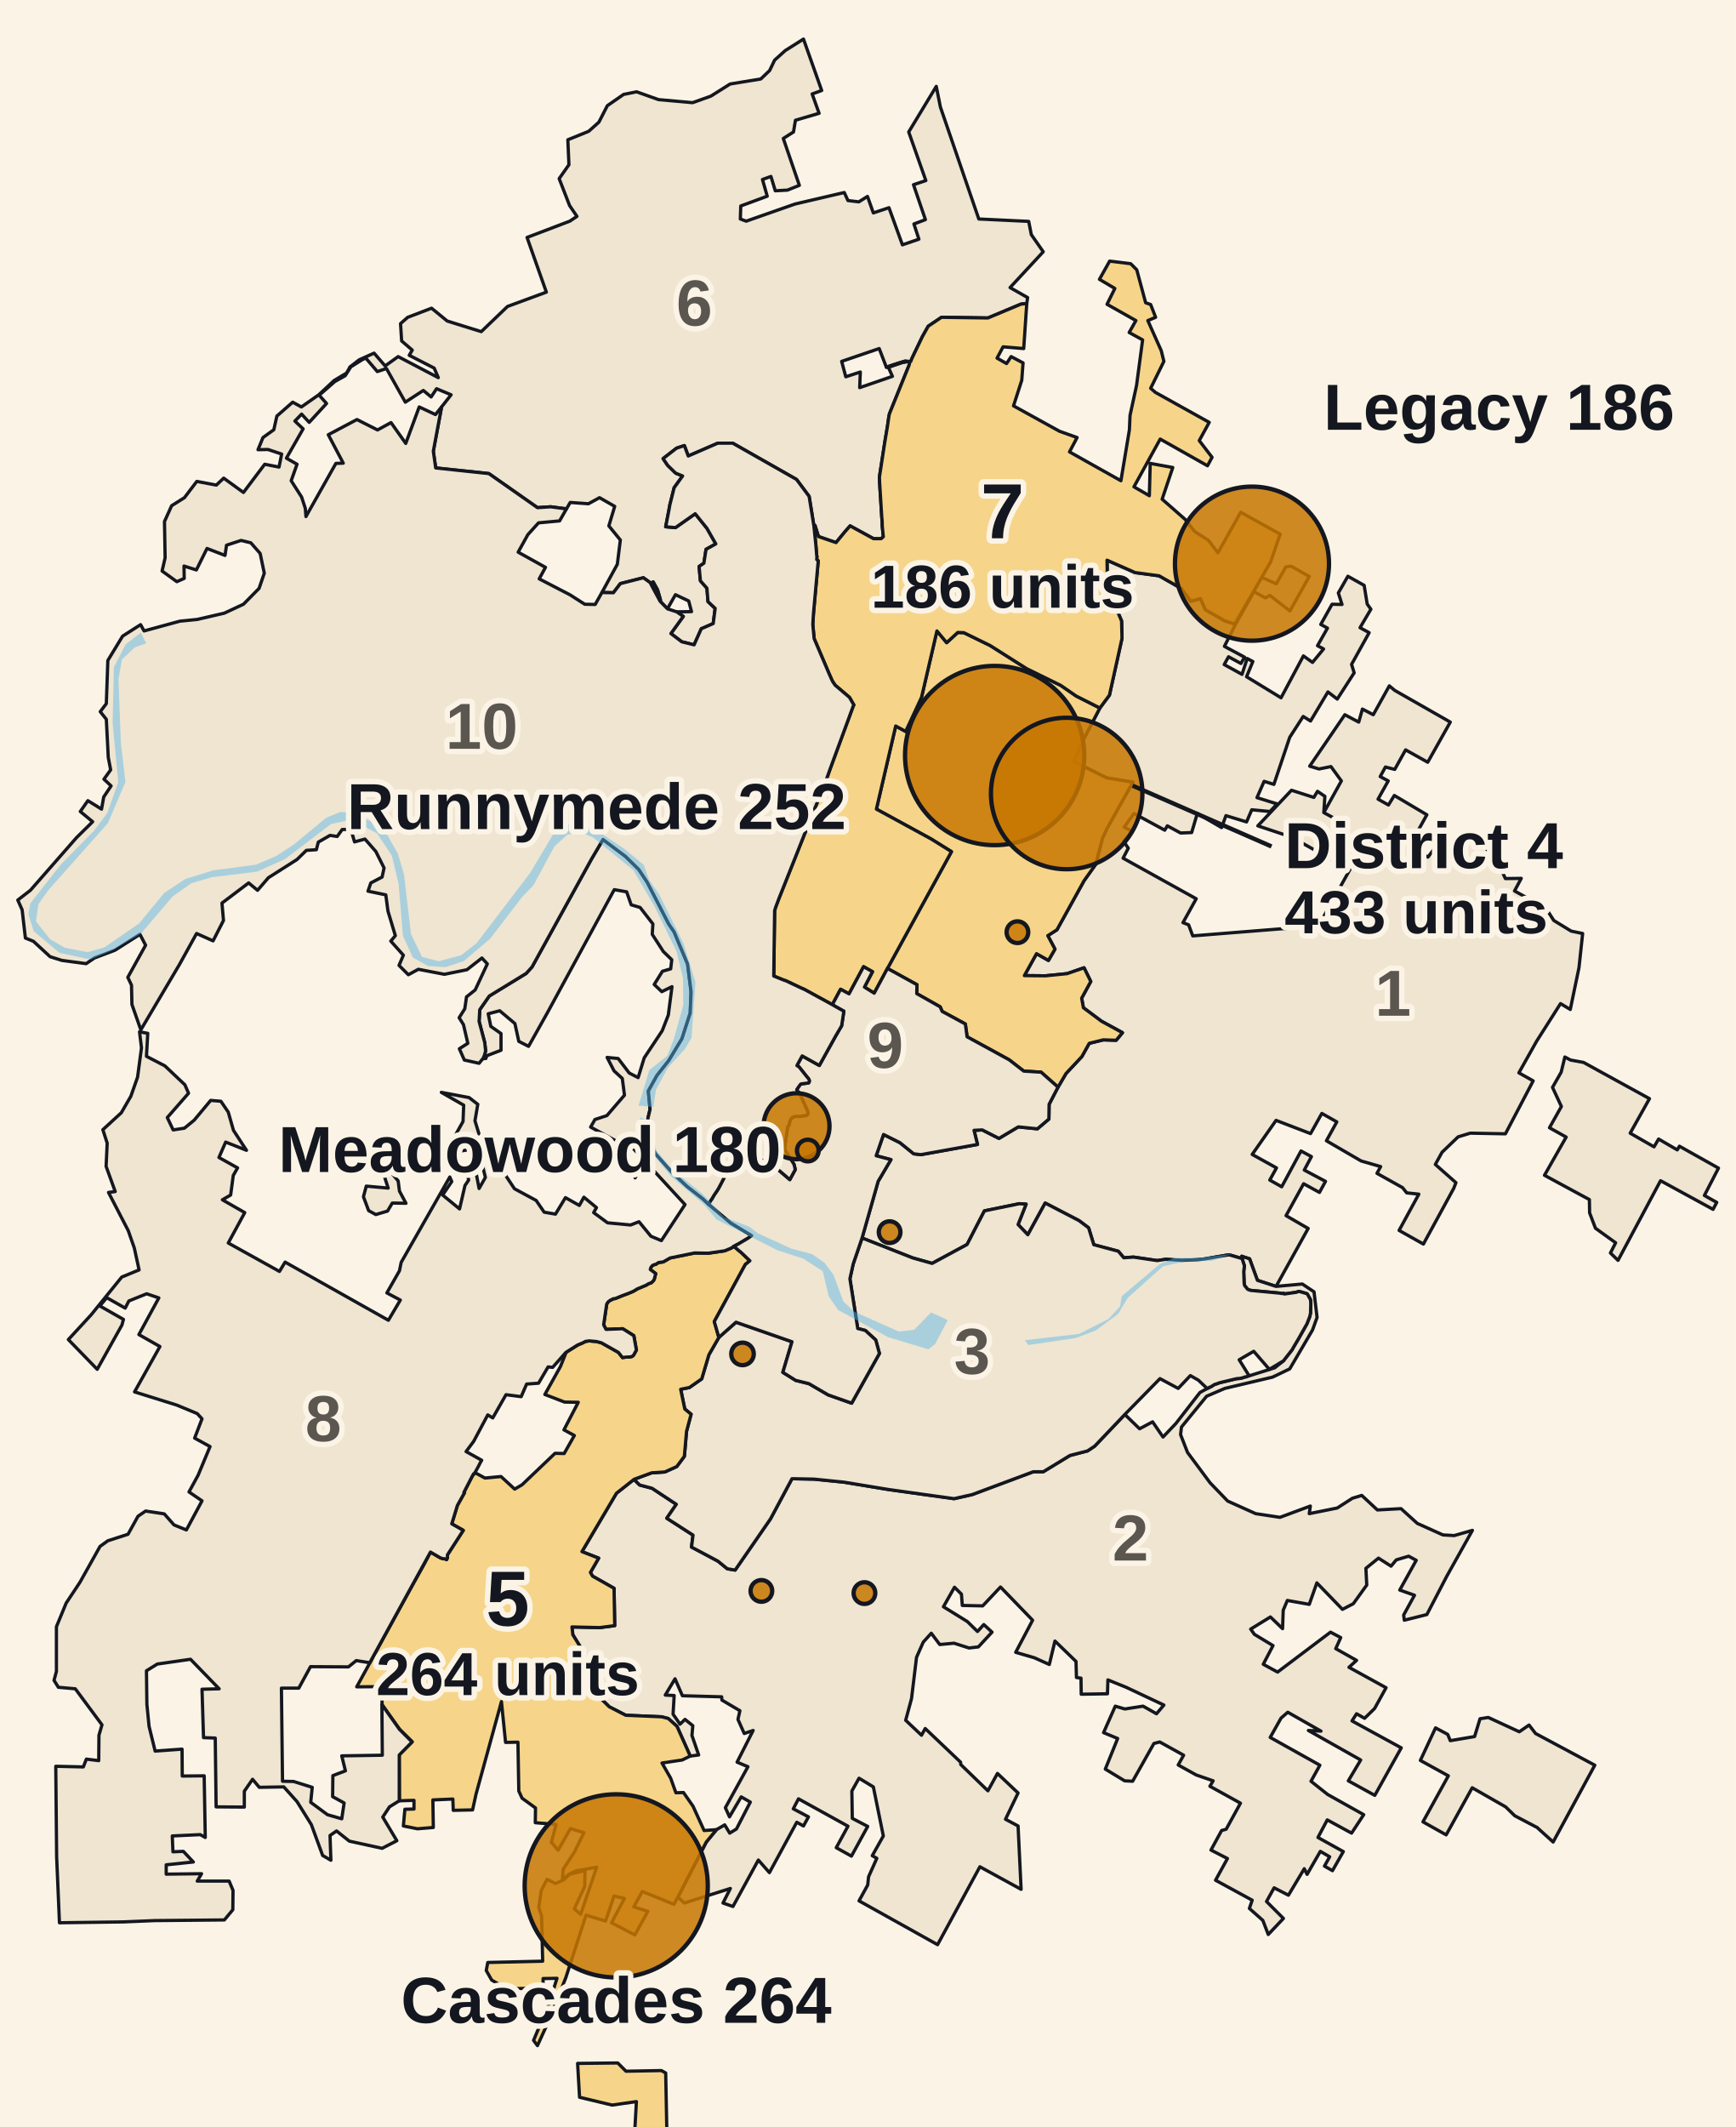
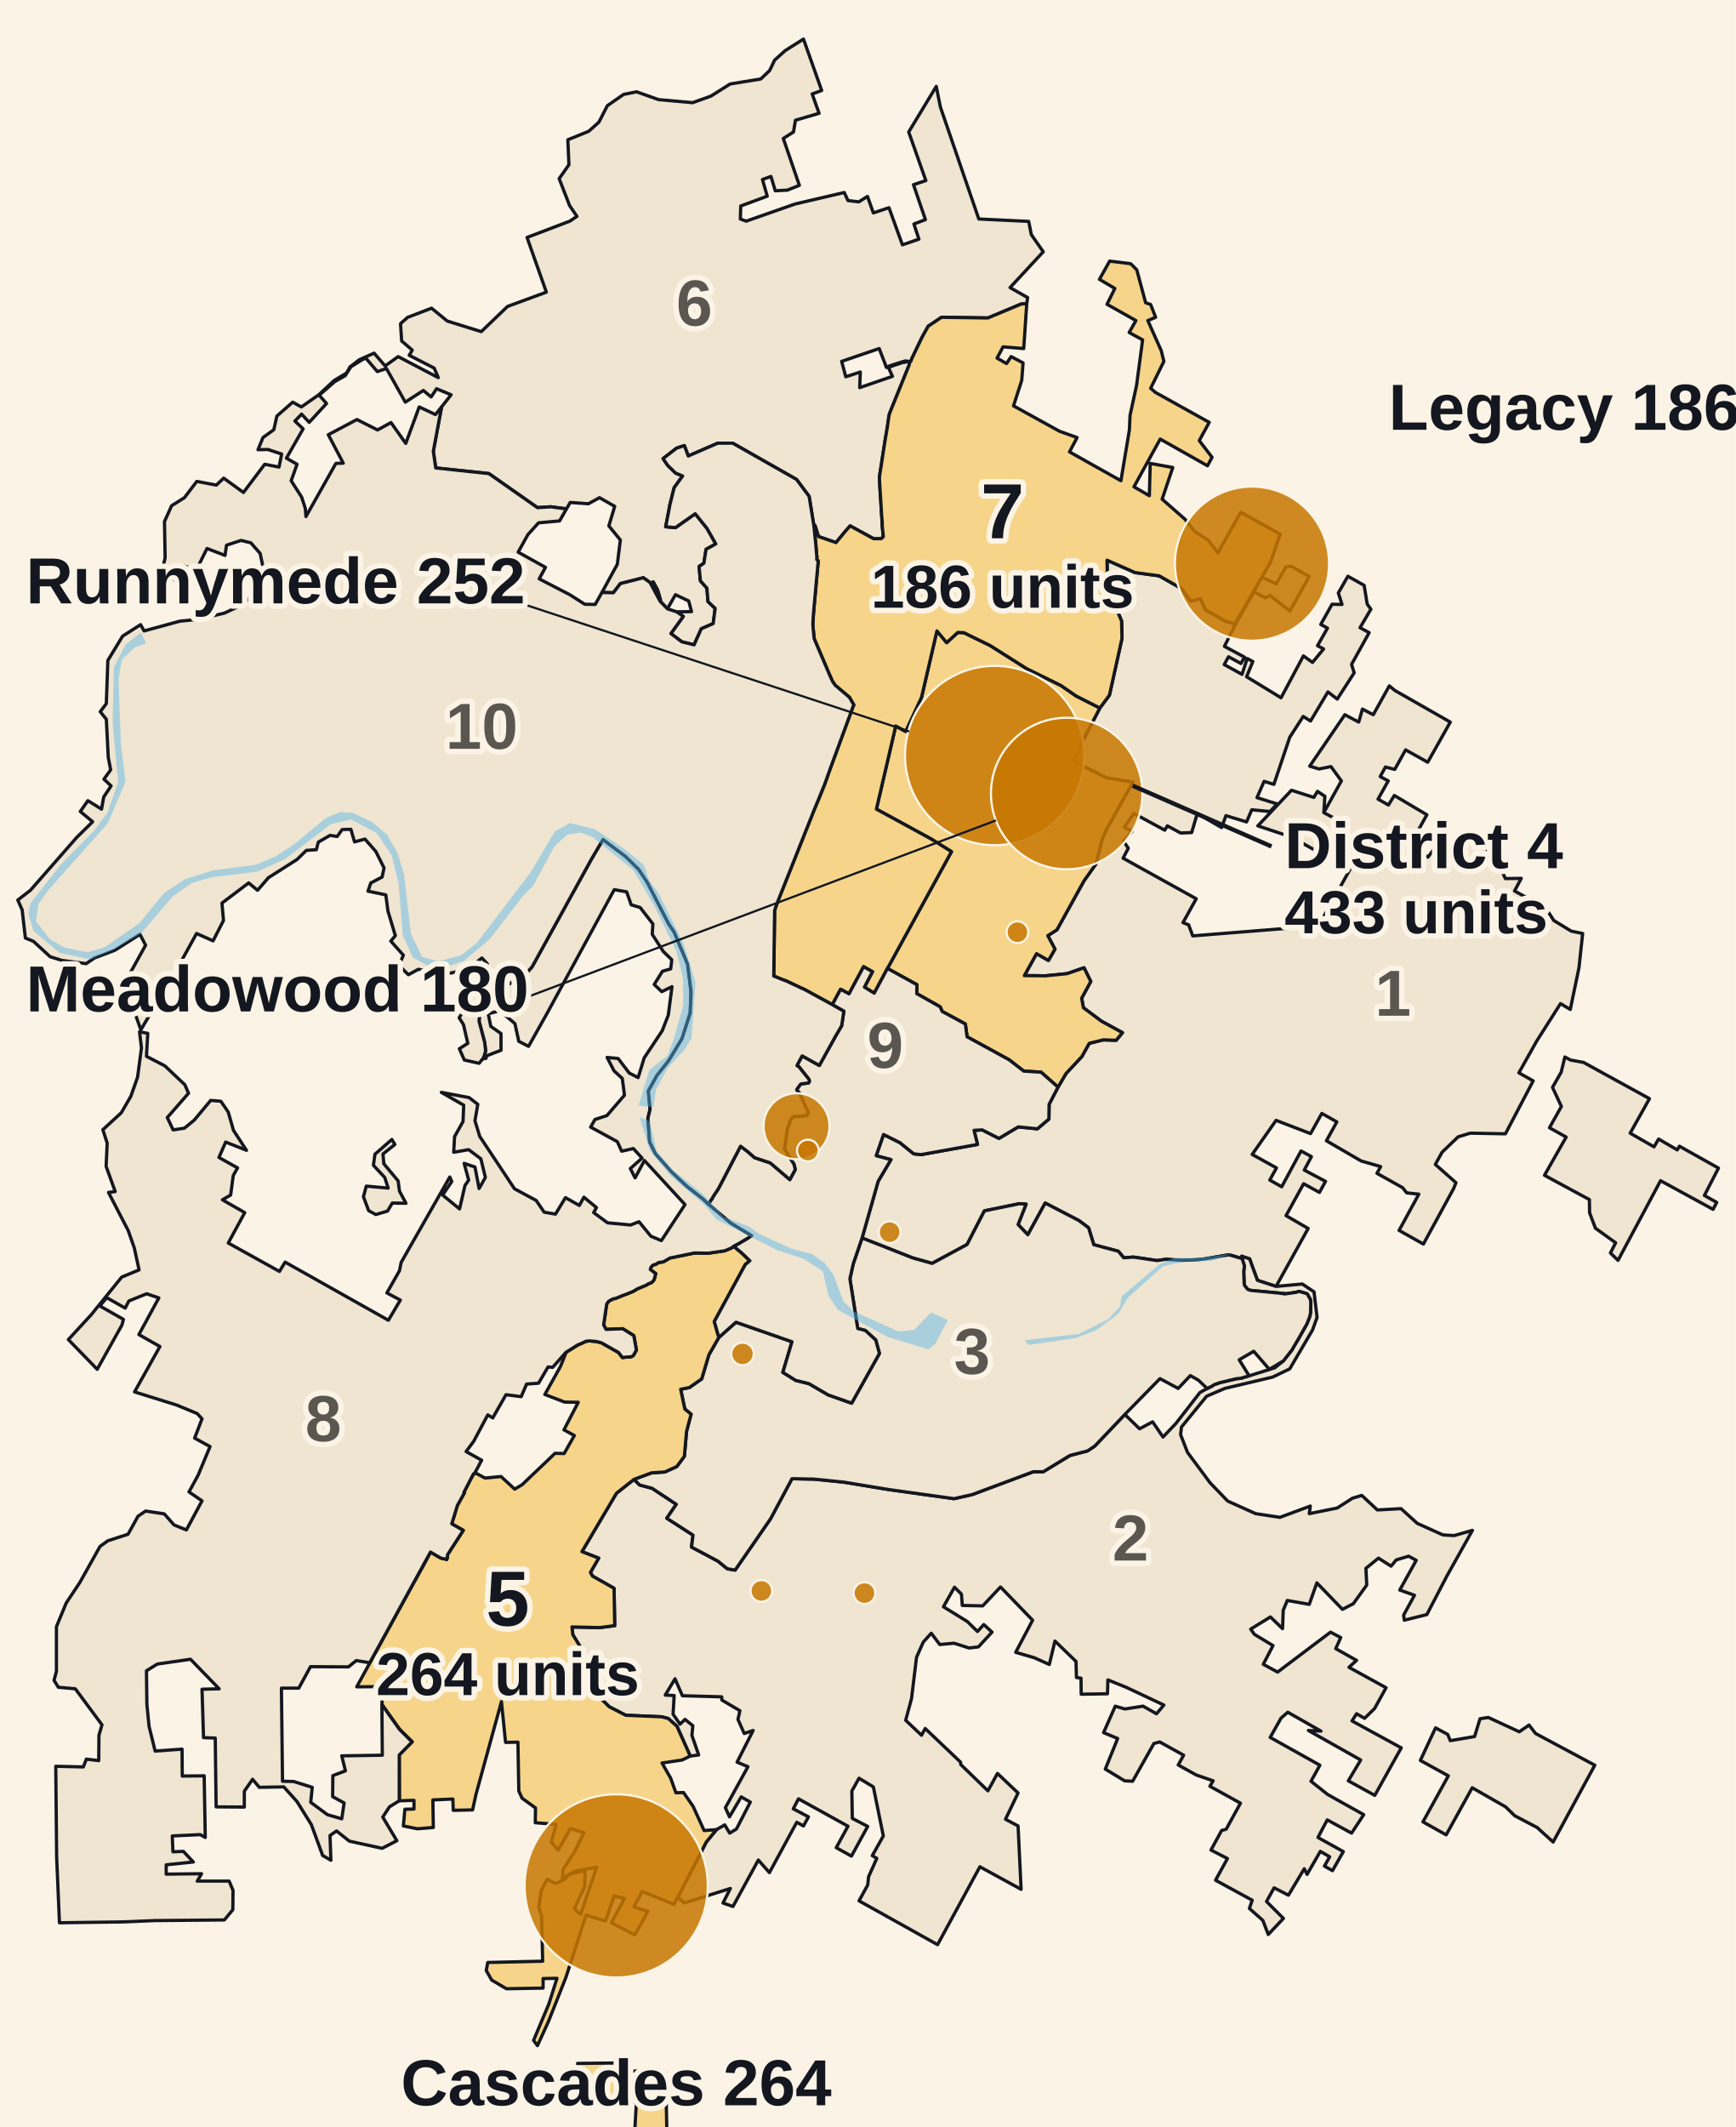
<svg xmlns="http://www.w3.org/2000/svg" viewBox="0 180 800 980" role="img" aria-labelledby="mt">
  <style>text{font-family:Bricolage, 'Bricolage Grotesque', 'Helvetica Neue', Arial, sans-serif;font-feature-settings:'tnum' 1,'lnum' 1;paint-order:stroke;stroke:#FBF4E6;stroke-width:5px;stroke-linejoin:round}.district{fill:#EFE5D1;stroke:#14171F;stroke-width:1.5;stroke-linejoin:round}.district.hl{fill:#F6D58A}.water{fill:#56B4E9;fill-opacity:.45}</style>
  <rect width="800" height="1356" fill="#FBF4E6" />
  <g transform="translate(0,190)">
    <g id="districts">
      <path id="d1" class="district" data-district="1" data-units-2027="2" d="M506.9,316.2L499.2,331.0L494.9,340.9L510.0,348.4L522.1,350.4L510.3,371.5L508.1,376.2L505.0,388.2L499.6,395.8L487.1,418.4L482.9,421.1L486.2,427.3L483.2,432.5L477.7,429.4L472.1,439.5L481.8,439.6L491.8,438.6L499.6,435.9L502.7,442.2L498.5,449.9L499.3,454.3L507.6,460.5L517.3,465.8L514.4,469.3L508.5,469.1L502.0,470.7L498.6,476.8L491.3,484.6L487.6,490.9L483.5,498.8L483.4,505.6L478.1,510.1L469.3,509.2L460.4,514.5L452.7,510.6L448.9,510.8L450.5,517.3L424.4,522.0L421.1,521.6L414.8,516.5L407.2,512.7L403.8,522.5L410.6,524.3L404.7,534.3L397.3,560.4L420.7,569.6L429.6,572.1L445.7,563.4L453.7,547.9L469.8,544.6L472.9,544.8L469.2,554.2L473.7,558.9L481.7,544.3L497.3,552.4L501.7,555.7L504.1,563.5L515.4,566.5L517.9,569.5L522.4,569.2L533.3,570.8L537.3,570.2L544.5,570.7L551.9,570.4L554.8,570.1L566.0,568.2L566.7,568.2L572.5,569.9L572.3,568.8L572.8,569.0L575.9,570.0L579.5,579.9L588.1,582.7L602.9,556.0L592.7,550.1L600.8,535.4L608.1,539.4L610.9,534.3L601.1,529.1L604.4,522.9L599.6,520.3L590.7,536.8L585.2,533.7L588.3,528.1L577.1,521.9L588.1,506.2L604.0,512.3L609.2,503.0L616.1,506.9L611.3,515.6L627.3,524.9L636.3,527.5L634.6,530.6L646.4,537.2L648.3,539.6L653.9,540.2L644.8,556.9L656.0,563.2L670.0,537.5L671.0,534.9L661.5,526.5L664.6,520.9L672.0,513.8L677.6,512.1L693.8,512.4L706.6,488.0L700.0,484.3L708.2,469.7L719.2,452.4L723.7,455.1L727.7,435.9L729.4,420.1L724.1,419.0L716.1,414.1L712.5,408.5L698.0,400.5L701.1,394.7L693.8,394.8L689.2,385.1L680.0,376.4L675.8,374.0L667.1,389.8L663.7,385.4L663.7,377.5L658.1,384.9L649.5,380.0L657.6,365.4L642.6,356.5L639.9,360.9L635.1,358.2L639.8,349.8L636.1,347.8L638.5,343.4L642.8,344.5L647.8,335.5L658.0,341.2L668.4,322.7L642.8,308.1L640.3,306.0L632.9,319.3L627.9,316.7L626.2,322.7L619.8,319.3L603.6,343.0L607.9,344.3L613.4,343.2L618.2,349.8L610.1,364.4L617.3,368.3L608.8,383.5L622.1,390.7L607.6,416.7L601.4,412.1L598.5,417.3L549.7,421.2L547.8,416.1L545.2,415.1L551.3,404.1L517.6,385.4L520.0,380.8L517.8,377.6L521.8,373.0L518.1,371.1L522.6,364.8L536.8,372.5L538.0,370.5L544.1,373.8L549.2,373.6L551.8,364.8L563.0,371.3L565.0,365.8L574.5,368.7L576.9,363.1L585.3,363.9L588.6,360.4L579.3,357.5L582.6,350.0L587.1,351.4L594.4,329.7L600.6,320.1L604.0,322.2L612.0,308.8L616.3,312.1L624.1,300.0L622.9,296.1L631.0,281.5L626.8,279.2L631.8,270.7L630.1,268.3L628.7,259.7L621.2,255.5L616.8,263.2L618.5,268.5L613.9,268.4L608.7,277.7L611.8,279.4L607.2,287.5L610.0,289.0L604.9,295.2L600.7,292.2L590.4,311.5L574.5,301.8L577.4,294.8L574.8,293.4L572.4,300.7L564.2,296.2L566.2,292.6L571.9,295.7L573.6,292.8L564.3,287.8L569.3,277.9L577.9,262.6L583.2,265.5L585.2,264.3L594.5,271.5L603.4,255.6L595.1,250.9L592.6,251.2L588.2,259.0L581.5,256.0L569.1,277.5L564.4,276.0L555.5,270.9L553.3,265.8L548.8,267.0L544.4,261.1L534.2,255.3L523.1,253.8L510.2,248.1L510.4,260.9L516.9,276.1L517.1,284.1L511.3,310.3L506.9,316.2ZM607.2,354.6L605.5,357.4L595.2,354.1L579.7,370.5L595.3,375.7L608.8,383.3L617.3,368.3L610.1,364.4L610.6,356.9L607.2,354.6ZM723.8,478.4L721.2,477.0L719.5,484.0L715.5,491.0L719.6,499.8L714.1,509.6L721.8,513.9L711.8,531.5L732.5,542.7L732.6,548.8L735.3,555.9L744.6,562.6L742.2,567.3L745.7,570.7L765.3,534.0L789.5,547.2L791.2,544.0L785.5,540.8L792.0,528.2L774.0,518.1L773.0,519.8L764.4,514.8L762.3,518.4L751.3,512.1L760.2,496.2L729.8,479.5L723.8,478.4Z" />
      <path id="d2" class="district" data-district="2" data-units-2027="2" d="M318.1,799.1L322.0,798.6L318.9,789.6L319.3,785.1L315.7,782.2L313.4,784.4L310.2,779.8L310.7,771.2L306.6,771.0L311.1,763.5L314.5,771.3L332.6,771.8L332.7,773.3L341.0,778.2L340.1,782.2L343.0,788.7L347.1,787.3L339.7,801.9L344.7,804.0L334.3,822.9L336.2,827.1L341.6,817.9L345.8,820.3L339.4,832.7L336.3,834.6L334.0,830.8L330.2,833.0L325.5,838.7L312.4,864.1L315.4,866.8L336.6,860.1L333.2,866.8L337.8,868.4L349.5,847.0L354.6,852.8L367.2,829.6L370.3,831.3L372.6,827.1L365.6,823.4L368.0,818.8L390.8,831.4L385.4,841.3L392.4,845.2L399.9,831.5L392.8,827.8L392.6,815.2L395.9,809.3L402.5,813.3L407.1,835.9L402.0,845.0L404.1,846.2L400.3,854.7L399.9,858.5L395.9,865.8L432.1,886.0L451.6,850.1L470.6,860.5L469.2,831.3L463.4,828.2L469.2,816.1L459.7,807.1L455.3,815.1L442.8,803.0L442.7,801.9L426.4,786.4L424.7,789.5L417.4,782.6L420.1,772.6L422.4,753.6L425.5,746.6L429.2,742.5L433.1,747.7L439.7,747.1L446.6,749.3L450.9,748.8L457.2,742.0L453.4,738.5L450.5,741.7L445.8,737.1L434.8,730.3L439.9,721.3L443.1,724.5L443.5,729.7L452.9,729.9L461.1,721.2L475.9,736.5L468.1,751.3L476.7,753.8L483.6,756.9L486.2,746.1L495.9,755.5L496.1,762.9L498.2,763.2L498.3,770.6L510.4,770.4L510.6,764.0L519.0,767.4L536.4,775.6L533.0,779.6L526.8,776.1L518.4,777.4L514.0,776.1L508.6,788.3L515.1,791.0L509.4,805.1L518.3,810.5L522.0,810.7L531.8,793.3L534.5,792.6L545.5,798.7L543.0,803.2L551.3,807.8L559.1,810.5L557.6,813.0L571.7,820.8L565.1,832.8L563.0,833.4L558.1,842.4L565.7,846.3L560.2,856.3L577.1,865.5L575.8,869.3L582.0,874.8L584.5,881.3L591.5,873.9L583.7,866.1L587.2,859.8L593.8,863.2L601.1,851.0L602.4,853.6L608.5,843.0L612.8,845.5L610.4,849.8L614.1,851.9L619.1,843.1L607.4,836.6L611.7,828.5L622.9,834.6L628.5,826.1L611.9,816.8L604.2,810.7L608.3,803.3L585.4,790.5L590.4,781.6L593.5,778.9L608.8,787.6L603.0,787.3L627.1,800.9L621.4,810.5L633.6,817.2L645.8,795.3L623.1,782.9L625.2,779.6L628.9,781.7L633.5,777.2L638.8,767.6L621.7,758.2L625.2,755.0L615.6,749.6L617.9,744.5L613.2,742.0L588.8,760.4L582.2,756.8L586.7,748.2L578.1,743.0L576.4,740.6L585.5,735.0L591.1,740.4L591.4,731.9L593.3,727.4L603.4,729.2L606.9,719.3L618.7,731.5L623.7,728.9L629.9,720.3L629.5,712.6L635.3,707.9L641.1,711.6L643.5,708.7L649.2,707.0L652.7,708.9L645.1,722.6L651.9,725.0L646.9,734.1L647.2,736.5L657.6,733.9L666.8,716.2L678.6,695.1L670.2,697.5L665.0,697.2L653.2,691.9L645.7,685.1L634.8,685.7L627.6,679.0L623.3,680.3L616.3,684.8L603.4,687.4L603.9,683.9L589.9,689.1L578.7,687.4L565.8,681.6L557.7,673.2L547.3,659.2L544.1,651.0L544.5,647.5L556.1,633.3L564.5,629.7L586.5,624.5L594.4,620.7L604.9,602.8L607.0,597.0L605.6,585.2L600.2,581.6L588.1,582.7L579.5,579.9L575.9,570.0L572.8,569.0L572.3,568.8L572.5,569.9L572.7,570.7L573.5,573.2L573.4,574.2L573.2,575.8L573.2,576.0L573.4,581.4L573.6,582.3L574.9,583.9L575.0,584.0L575.4,584.2L576.2,584.5L577.0,584.6L589.8,585.8L590.9,586.0L591.7,585.9L591.9,586.2L596.9,585.5L597.5,585.4L598.0,585.2L598.3,585.1L598.7,585.0L601.8,585.9L602.2,586.0L602.5,586.2L604.0,588.9L604.1,591.0L604.0,593.8L604.0,594.2L604.0,594.7L604.0,594.9L603.9,595.3L603.9,595.4L603.7,596.2L603.7,596.2L603.7,596.3L603.6,596.7L602.3,600.0L598.4,606.9L596.2,610.6L595.6,611.7L595.4,612.0L591.8,616.6L591.5,617.0L587.5,620.2L575.7,623.9L575.2,624.0L574.2,624.4L574.1,624.4L573.8,624.4L572.4,624.9L571.7,625.0L571.4,625.1L570.0,625.2L568.7,625.5L568.3,625.6L562.0,627.1L560.7,627.6L560.0,627.8L559.7,627.9L558.3,628.8L558.1,628.9L557.7,629.1L557.7,629.1L557.3,629.2L557.3,629.3L556.3,629.8L554.6,630.7L553.0,631.6L541.9,645.9L536.0,652.1L531.2,645.1L525.2,648.3L518.4,641.7L504.5,656.3L501.2,658.5L493.1,660.6L480.8,668.1L476.2,668.1L448.1,678.6L439.7,680.5L409.6,676.3L389.0,672.9L375.2,671.5L365.0,671.3L355.1,689.8L338.8,713.4L335.2,712.8L330.9,709.3L318.7,702.8L319.4,697.3L307.3,689.5L311.7,683.1L300.5,675.7L294.8,674.2L292.2,671.6L284.1,678.0L268.2,704.9L275.9,707.9L272.1,714.5L273.1,716.2L283.0,721.8L283.3,739.0L276.4,739.9L263.6,739.6L264.0,743.2L267.7,749.2L265.1,757.9L261.4,761.6L260.9,765.3L268.1,765.4L271.1,766.9L280.8,776.4L288.4,780.3L304.9,781.0L308.0,781.8L312.0,785.4L318.1,799.1ZM685.9,781.3L682.1,781.9L679.6,790.1L668.4,792.0L667.2,789.1L661.6,786.1L654.6,801.1L667.5,808.2L655.8,829.4L666.5,835.4L678.5,813.7L693.9,822.5L698.1,826.6L708.4,832.0L715.8,838.7L735.0,803.3L707.7,788.7L704.7,784.8L700.2,787.9L685.9,781.3Z" />
      <path id="d3" class="district" data-district="3" data-units-2027="4" d="M292.2,671.6L294.8,674.2L300.5,675.7L311.7,683.1L307.3,689.5L319.4,697.3L318.7,702.8L330.9,709.3L335.2,712.8L338.8,713.4L355.1,689.8L365.0,671.3L375.2,671.5L389.0,672.9L409.6,676.3L439.7,680.5L448.1,678.6L476.2,668.1L480.8,668.1L493.1,660.6L501.2,658.5L504.5,656.3L518.4,641.7L534.6,625.2L543.0,629.7L548.6,623.8L552.3,625.9L556.3,629.7L556.4,629.7L557.3,629.3L557.3,629.2L557.7,629.1L557.7,629.1L558.1,628.9L558.3,628.8L559.7,627.9L560.0,627.8L560.7,627.6L562.0,627.1L568.3,625.6L568.7,625.5L570.0,625.2L571.4,625.1L571.7,625.0L572.4,624.9L573.8,624.4L574.1,624.4L574.2,624.4L575.2,624.0L575.7,623.9L571.1,616.5L577.8,612.6L585.0,620.9L591.5,617.0L591.8,616.6L595.4,612.0L595.6,611.7L596.2,610.6L598.4,606.9L602.3,600.0L603.6,596.7L603.7,596.3L603.7,596.2L603.7,596.2L603.9,595.4L603.9,595.3L604.0,594.9L604.0,594.7L604.0,594.2L604.0,593.8L604.1,591.0L604.0,588.9L602.5,586.2L602.2,586.0L601.8,585.9L598.7,585.0L598.3,585.1L598.0,585.2L597.5,585.4L596.9,585.5L591.9,586.2L591.7,585.9L590.9,586.0L589.8,585.8L577.0,584.6L576.2,584.5L575.4,584.2L575.0,584.0L574.9,583.9L573.6,582.3L573.4,581.4L573.2,576.0L573.2,575.8L573.4,574.2L573.5,573.2L572.7,570.7L572.5,569.9L566.7,568.2L566.0,568.2L554.8,570.1L551.9,570.4L544.5,570.7L537.3,570.2L533.3,570.8L522.4,569.2L517.9,569.5L515.4,566.5L504.1,563.5L501.7,555.7L497.3,552.4L481.7,544.3L473.7,558.9L469.2,554.2L472.9,544.8L469.8,544.6L453.7,547.9L445.7,563.4L429.6,572.1L420.7,569.6L397.3,560.4L393.2,572.4L391.7,579.2L395.3,602.1L398.8,603.0L403.6,607.4L405.3,613.6L392.5,636.5L381.7,632.7L372.8,627.5L366.7,626.0L360.8,622.3L365.0,608.2L339.2,599.2L331.3,606.2L326.7,614.2L323.4,625.3L317.7,629.3L313.7,630.1L315.6,639.2L318.5,641.6L316.4,649.5L315.4,661.0L311.9,665.7L306.4,668.2L300.3,668.6L292.2,671.6Z" />
      <path id="d4" class="district hl" data-district="4" data-units-2027="433" d="M409.0,436.2L422.6,443.7L422.5,447.8L433.3,453.9L434.2,456.0L444.9,461.8L445.7,467.7L465.1,478.3L471.8,483.5L479.8,484.0L487.6,490.9L491.3,484.6L498.6,476.8L502.0,470.7L508.5,469.1L514.4,469.3L517.3,465.8L507.6,460.5L499.3,454.3L498.5,449.9L502.7,442.2L499.6,435.9L491.8,438.6L481.8,439.6L472.1,439.5L477.7,429.4L483.2,432.5L486.2,427.3L482.9,421.1L487.1,418.4L499.6,395.8L505.0,388.2L508.1,376.2L510.3,371.5L522.1,350.4L510.0,348.4L494.9,340.9L499.2,331.0L506.9,316.2L496.0,310.7L488.9,305.8L473.2,298.1L456.3,287.4L444.2,281.5L441.4,281.4L436.3,286.1L431.8,280.7L424.7,311.3L417.4,327.0L412.8,324.5L403.9,362.8L429.2,376.6L438.5,382.4L409.0,436.2Z" />
      <path id="d5" class="district hl" data-district="5" data-units-2027="264" d="M288.5,944.3L284.7,940.5L266.2,940.7L267.1,956.3L282.1,959.9L293.3,958.3L292.4,974.4L298.1,982.4L307.3,970.7L306.8,945.1L304.8,944.0L288.5,944.3ZM331.3,606.2L329.2,598.9L343.5,572.6L345.6,570.9L341.4,566.9L340.5,566.2L338.9,564.8L338.2,564.2L338.1,564.3L337.1,565.0L334.0,566.3L326.4,567.4L320.1,567.3L308.8,569.6L305.7,571.4L303.5,571.7L302.3,572.5L301.9,572.6L301.5,572.7L301.0,572.9L300.8,573.0L300.8,573.0L300.6,573.2L300.6,573.2L300.0,573.9L299.7,574.9L302.2,576.8L301.5,579.5L301.1,580.1L300.3,580.9L300.2,580.9L300.2,581.0L299.9,581.1L298.8,581.5L297.9,582.1L293.6,583.9L293.0,584.3L291.8,585.0L289.4,586.0L286.7,587.0L283.8,588.2L283.5,588.3L282.6,588.4L282.5,588.5L282.0,588.7L282.0,588.7L282.0,588.8L281.4,589.0L281.4,589.0L281.1,589.2L280.7,589.5L280.2,589.9L279.6,590.9L278.2,600.4L279.3,602.5L287.0,602.2L292.1,605.4L293.3,612.0L292.1,614.2L291.8,614.6L291.5,614.8L291.4,614.9L291.4,614.9L291.2,615.0L290.8,615.1L290.1,615.2L288.2,615.3L286.9,615.5L285.0,613.1L277.2,608.7L274.9,608.1L271.5,607.8L270.2,608.0L270.1,608.0L269.9,608.0L268.6,608.7L266.3,609.7L260.9,613.1L258.3,619.6L251.1,632.5L260.2,636.0L266.5,636.1L259.9,648.8L264.7,651.4L260.0,659.7L255.8,659.6L240.6,674.1L237.2,676.1L230.9,670.3L223.5,671.0L218.9,668.5L218.6,669.1L218.6,669.1L218.5,669.1L218.4,669.1L218.3,669.0L218.3,669.0L217.4,670.6L213.8,677.6L214.1,677.7L210.8,683.6L208.2,692.1L213.5,695.1L206.2,706.4L206.2,707.8L205.8,708.6L205.8,708.6L205.1,708.2L204.3,708.2L203.0,707.8L201.3,706.8L198.9,705.4L198.7,705.3L198.4,705.1L198.4,705.2L198.0,705.9L195.3,711.0L189.9,720.7L164.4,767.2L175.9,767.1L176.1,775.4L184.2,786.8L190.0,792.5L184.0,798.5L184.1,819.7L190.8,819.5L190.8,823.5L186.6,823.6L185.9,831.3L192.4,832.6L199.7,832.0L199.5,819.3L208.7,818.9L208.9,824.1L217.8,823.9L219.4,816.6L231.1,774.0L233.0,792.8L238.7,792.7L239.1,815.2L240.6,818.5L246.8,823.0L246.7,829.8L256.3,830.6L254.1,838.8L257.2,842.5L262.9,832.5L269.1,834.4L264.8,843.2L259.5,851.3L259.2,856.1L262.1,853.6L265.5,852.0L275.0,850.3L267.6,872.0L264.7,869.5L269.5,859.1L269.6,851.8L262.5,853.6L259.5,856.3L256.0,857.8L252.1,855.9L249.4,861.2L248.3,868.9L249.6,872.8L250.1,893.6L224.8,894.2L224.1,897.9L226.6,902.3L233.4,906.3L250.3,906.0L250.3,901.6L256.7,901.5L253.0,913.2L245.9,930.1L247.7,932.5L252.8,921.3L260.8,901.1L270.1,872.4L279.1,875.1L283.0,863.6L287.8,864.7L281.8,875.9L292.6,881.5L298.6,870.6L292.1,868.6L296.0,861.5L310.6,867.4L312.4,864.1L325.5,838.7L330.2,833.0L324.5,833.4L319.4,822.2L315.0,815.9L311.5,816.0L309.1,809.3L305.1,802.3L314.4,800.9L318.1,799.1L312.0,785.4L308.0,781.8L304.9,781.0L288.4,780.3L280.8,776.4L271.1,766.9L268.1,765.4L260.9,765.3L261.4,761.6L265.1,757.9L267.7,749.2L264.0,743.2L263.6,739.6L276.4,739.9L283.3,739.0L283.0,721.8L273.1,716.2L272.1,714.5L275.9,707.9L268.2,704.9L284.1,678.0L292.2,671.6L300.3,668.6L306.4,668.2L311.9,665.7L315.4,661.0L316.4,649.5L318.5,641.6L315.6,639.2L313.7,630.1L317.7,629.3L323.4,625.3L326.7,614.2L331.3,606.2Z" />
      <path id="d6" class="district" data-district="6" data-units-2027="0" d="M409.4,159.2L411.3,163.4L396.2,168.6L396.5,161.4L389.8,163.6L387.9,156.5L405.2,150.6L408.5,159.2L408.6,159.2L411.3,158.2L412.9,157.7L415.4,156.9L417.1,156.4L419.7,156.6L420.3,155.1L425.1,145.1L427.8,140.3L433.9,136.2L455.3,136.5L470.6,130.1L473.1,129.9L473.2,129.9L473.6,127.1L465.5,122.5L480.8,106.0L475.3,98.1L474.1,92.0L451.1,90.9L433.4,39.3L431.5,29.8L418.8,50.8L426.7,73.2L421.0,75.1L426.5,91.2L421.2,93.2L423.5,100.2L415.9,102.8L409.7,85.7L402.5,88.1L399.8,80.5L395.8,83.0L390.8,82.4L389.1,78.7L366.4,84.0L343.9,91.9L341.2,90.9L341.4,84.9L353.6,80.4L351.4,72.7L355.3,71.3L357.3,77.9L362.9,77.6L368.4,75.4L361.0,53.8L365.7,50.8L366.6,45.4L377.5,42.2L374.3,33.3L378.7,31.7L370.3,8.0L361.9,13.3L357.0,17.7L354.7,22.5L350.6,26.4L336.5,28.7L327.6,34.3L319.2,37.3L303.5,35.9L293.4,32.3L287.4,33.5L279.9,38.7L276.0,46.3L271.3,50.5L261.7,54.4L262.2,65.9L257.7,72.3L262.5,84.7L265.9,89.7L262.6,91.9L242.9,99.4L251.8,124.6L233.9,131.2L221.8,142.8L206.1,137.9L198.9,132.0L187.9,136.2L184.6,139.1L185.1,147.1L190.0,151.3L188.6,153.7L200.1,159.6L202.0,164.0L183.5,154.3L177.5,158.6L172.4,152.7L165.5,155.8L161.3,159.1L166.7,155.8L168.6,155.0L173.9,161.2L178.1,159.8L186.8,175.3L195.1,169.9L198.7,172.9L201.2,169.1L207.9,171.9L203.5,177.5L199.7,197.9L200.8,205.6L225.3,208.2L247.7,223.9L253.8,223.5L259.8,224.3L261.1,224.4L262.8,221.5L271.2,222.1L276.3,219.3L283.3,223.3L280.6,232.3L285.9,238.8L284.5,250.0L277.4,263.0L282.7,263.1L285.9,258.9L296.5,256.2L299.6,258.4L304.2,267.0L307.6,270.5L311.3,264.0L317.4,266.9L318.7,271.8L311.9,271.9L314.9,274.0L309.2,281.9L314.2,285.7L319.9,287.1L323.2,279.7L328.7,277.3L329.6,270.3L326.3,267.2L325.8,261.0L322.8,257.6L322.2,251.0L324.4,249.5L325.4,243.1L329.9,240.6L325.8,233.4L320.4,226.7L311.3,233.1L306.8,232.7L308.3,225.0L308.7,222.7L310.7,214.7L314.6,209.3L311.4,208.0L307.7,204.4L305.6,201.3L311.8,196.5L315.4,195.3L317.2,200.1L330.8,194.2L337.7,194.2L367.1,210.9L372.9,218.7L375.1,232.3L375.6,232.1L377.2,237.2L385.3,240.0L389.5,234.9L391.8,232.3L402.6,238.2L406.1,238.2L407.1,237.3L406.6,232.3L406.6,230.8L406.5,229.4L406.4,228.5L405.4,212.5L405.3,209.8L407.8,193.6L409.0,186.5L409.6,182.3L409.9,180.7L419.0,158.2L419.3,156.7L418.3,156.6L415.9,157.0L413.5,157.8L412.3,158.2L409.4,159.2ZM301.0,258.1L303.0,261.7L303.4,263.0L304.4,266.5L301.0,258.1Z" />
      <path id="d7" class="district hl" data-district="7" data-units-2027="186" d="M383.6,452.9L387.4,445.8L391.3,447.9L398.0,435.4L402.1,437.7L398.4,444.8L402.9,447.6L409.0,436.2L438.5,382.4L429.2,376.6L403.9,362.8L412.8,324.5L417.4,327.0L424.7,311.3L431.8,280.7L436.3,286.1L441.4,281.4L444.2,281.5L456.3,287.4L473.2,298.1L488.9,305.8L496.0,310.7L506.9,316.2L511.3,310.3L517.1,284.1L516.9,276.1L510.4,260.9L510.2,248.1L523.1,253.8L534.2,255.3L544.4,261.1L548.8,267.0L553.3,265.8L555.5,270.9L564.4,276.0L569.1,277.5L581.5,256.0L585.6,248.9L590.0,236.1L571.8,226.0L561.3,244.7L556.9,238.9L550.6,234.9L546.2,229.3L535.6,220.0L540.5,205.4L530.1,203.5L529.7,218.4L522.6,214.3L534.7,192.3L556.5,204.6L558.6,200.7L552.7,193.0L557.3,184.6L532.5,170.8L530.3,168.9L536.4,156.5L535.2,151.6L529.0,137.7L532.6,136.2L530.3,130.3L528.0,129.5L523.9,114.3L521.1,111.5L511.4,110.3L506.7,118.7L513.8,122.9L510.2,130.2L523.5,137.7L520.4,143.2L526.6,146.6L523.8,167.6L520.8,181.4L520.5,188.1L516.6,211.5L492.9,198.2L496.4,191.6L488.3,188.7L467.1,177.0L470.9,165.2L471.5,157.2L466.0,154.3L463.9,157.5L459.5,155.0L462.3,149.8L471.8,150.6L473.2,129.9L473.1,129.9L470.6,130.1L455.3,136.5L433.9,136.2L427.8,140.3L425.1,145.1L420.3,155.1L419.7,156.6L417.1,156.4L415.4,156.9L412.9,157.7L411.3,158.2L408.6,159.2L408.5,159.2L409.4,159.2L412.3,158.2L413.5,157.8L415.9,157.0L418.3,156.6L419.3,156.7L419.0,158.2L409.9,180.7L409.6,182.3L409.0,186.5L407.8,193.6L405.3,209.8L405.4,212.5L406.4,228.5L406.5,229.4L406.6,230.8L406.6,232.3L407.1,237.3L406.1,238.2L402.6,238.2L391.8,232.3L389.5,234.9L385.3,240.0L377.2,237.2L375.6,232.1L375.1,232.3L376.0,241.1L376.4,246.0L376.5,246.4L376.4,247.8L377.1,248.4L374.9,272.7L374.6,277.7L375.2,284.2L382.1,300.4L383.3,303.1L383.8,304.1L384.9,305.7L390.9,310.8L391.5,311.3L393.5,314.8L393.2,315.4L382.5,344.5L380.2,351.0L377.2,358.4L375.2,363.2L358.9,404.2L357.4,408.2L357.0,409.6L356.6,439.7L361.5,441.7L362.0,441.8L369.2,445.2L370.8,445.9L383.6,452.9Z" />
      <path id="d8" class="district" data-district="8" data-units-2027="0" d="M222.5,477.8L222.9,477.8L223.0,477.7L223.9,477.7L224.4,476.4L230.9,473.9L230.9,466.2L226.2,462.9L225.0,457.1L230.3,455.7L237.3,461.6L239.1,469.8L243.6,472.1L252.4,456.4L283.1,399.9L288.8,400.9L290.9,406.9L295.0,408.1L300.9,415.7L300.6,420.5L305.7,428.4L309.6,432.2L309.1,436.4L305.3,437.5L301.5,443.6L305.0,446.9L309.7,444.6L308.0,457.7L305.2,464.9L296.9,477.4L294.1,486.5L290.0,484.4L284.9,477.7L279.8,477.2L283.0,483.4L286.8,486.9L287.8,494.6L279.7,504.0L274.2,505.8L272.2,509.3L284.5,516.0L286.5,520.4L291.9,519.2L295.9,523.6L290.5,528.4L292.7,532.7L297.0,524.7L315.7,545.0L304.8,561.6L300.0,559.6L294.5,552.9L290.6,554.4L280.0,553.4L273.6,548.7L274.9,546.4L269.1,541.6L267.0,545.4L260.6,541.8L256.0,549.4L250.8,548.5L247.1,543.1L237.1,537.7L221.1,513.6L218.9,506.4L220.2,498.8L216.2,495.7L203.4,493.3L213.7,499.2L213.4,506.7L209.5,513.7L209.1,520.9L216.0,519.7L221.6,523.9L223.7,532.5L220.8,537.6L218.9,527.7L213.9,526.0L216.0,533.7L214.3,536.2L211.8,547.0L204.0,540.6L208.2,534.4L207.3,532.3L184.9,571.6L184.1,575.5L178.3,585.7L184.5,589.0L179.0,598.3L131.4,571.5L128.8,575.8L105.2,562.7L112.8,548.7L102.5,542.8L106.3,540.6L107.5,531.6L109.5,528.1L100.9,523.3L104.0,516.2L113.6,520.0L107.6,510.8L105.2,502.4L101.8,497.4L97.1,497.0L89.5,506.1L85.0,509.8L79.8,510.6L77.1,504.9L86.9,493.7L85.2,489.8L76.0,481.1L67.5,476.7L68.1,466.1L64.3,465.4L65.2,472.8L63.4,486.3L60.3,495.1L55.9,502.7L47.4,510.5L49.4,516.7L48.9,527.4L53.1,539.0L50.0,539.4L59.1,557.0L61.9,565.0L64.1,575.1L56.1,578.4L42.0,595.8L31.5,607.2L44.8,620.9L56.2,600.5L56.9,597.9L46.0,591.7L49.2,587.9L57.7,592.7L59.4,589.4L67.6,586.1L73.2,588.0L64.0,604.9L73.7,610.4L62.0,631.3L81.5,637.4L90.9,641.3L93.1,643.7L89.7,652.6L96.8,656.5L91.3,669.7L87.1,677.4L93.1,681.5L85.9,694.9L80.2,692.6L75.7,687.5L67.1,686.2L63.6,688.6L59.0,696.9L49.7,699.9L46.1,702.5L36.8,719.1L30.5,728.6L26.0,739.5L26.0,760.1L24.9,764.2L26.9,767.4L34.7,768.1L47.0,784.7L45.6,789.5L45.5,801.2L39.8,800.5L38.4,804.1L25.7,803.8L26.1,845.5L27.4,875.9L57.0,875.5L71.3,874.9L103.4,874.6L107.3,869.9L107.4,861.0L105.6,856.7L90.9,856.7L92.9,853.3L76.6,853.5L76.6,849.2L89.1,847.9L84.5,843.0L79.7,843.2L79.4,835.9L92.3,835.3L94.6,836.6L94.1,808.2L84.0,808.3L83.9,795.9L71.5,796.8L68.7,785.4L67.7,775.3L67.5,759.8L72.5,756.7L87.8,754.5L101.0,768.1L93.1,768.3L93.8,790.6L99.2,790.8L99.6,822.5L112.6,822.6L112.6,815.3L116.4,809.8L119.5,813.5L130.8,813.3L136.9,820.1L143.5,830.7L148.7,844.9L152.5,847.1L152.1,835.7L155.1,833.6L161.0,838.3L176.1,841.6L182.9,838.1L176.4,827.2L179.5,822.5L184.0,819.7L184.0,798.6L189.9,792.6L184.1,786.8L176.0,775.4L176.2,798.7L157.5,799.0L159.2,805.9L153.4,808.1L153.3,817.8L158.6,820.7L157.5,828.0L150.9,826.1L143.2,820.4L143.9,813.5L135.3,810.8L130.2,810.7L129.7,767.8L137.7,767.8L143.1,757.9L160.6,758.0L164.2,755.1L170.4,756.1L198.4,705.1L198.4,705.1L198.7,705.3L198.9,705.4L201.3,706.8L203.0,707.8L204.3,708.2L205.1,708.2L205.8,708.6L205.8,708.6L206.2,707.8L206.2,706.4L213.5,695.1L208.2,692.1L210.8,683.6L214.1,677.7L213.8,677.6L217.4,670.6L218.3,669.0L218.3,669.0L218.4,669.1L218.5,669.1L218.6,669.1L218.7,668.9L218.9,668.5L220.5,665.6L221.2,664.2L222.0,662.8L214.8,658.8L218.3,654.1L224.8,641.9L227.1,643.3L233.2,632.6L240.2,633.5L242.7,627.7L248.2,627.3L252.6,619.8L254.7,620.0L260.8,613.1L266.2,609.7L268.6,608.7L269.9,608.0L269.9,608.0L270.1,608.0L270.2,608.0L271.5,607.8L274.9,608.1L277.2,608.7L285.0,613.1L286.9,615.5L288.2,615.3L290.1,615.2L290.8,615.1L291.2,615.0L291.4,614.9L291.4,614.9L291.5,614.8L291.8,614.6L292.1,614.2L293.3,612.0L292.1,605.4L287.0,602.2L279.3,602.5L278.2,600.4L279.6,590.9L280.2,589.9L280.7,589.5L281.1,589.2L281.4,589.0L281.4,589.0L282.0,588.8L282.0,588.7L282.0,588.7L282.5,588.5L282.6,588.4L283.5,588.3L283.8,588.2L286.7,587.0L289.4,586.0L291.8,585.0L293.0,584.3L293.6,583.9L297.9,582.1L298.8,581.5L299.9,581.1L300.2,581.0L300.2,580.9L300.3,580.9L301.1,580.1L301.5,579.5L302.2,576.8L299.7,574.9L300.0,573.9L300.6,573.2L300.6,573.2L300.8,573.0L300.8,573.0L301.0,572.9L301.5,572.7L301.9,572.6L302.3,572.5L303.5,571.7L305.7,571.4L308.8,569.6L320.1,567.3L326.4,567.4L334.0,566.3L337.1,565.0L338.1,564.3L338.2,564.2L338.3,564.2L338.7,564.0L338.8,563.9L339.0,563.9L339.2,563.7L340.2,563.2L344.9,560.4L345.7,559.8L346.4,559.3L346.4,559.3L346.4,559.3L336.8,553.5L326.5,544.8L324.0,542.4L316.6,536.6L309.6,530.0L302.1,521.6L299.4,516.1L298.6,505.3L299.6,501.1L298.8,492.7L302.8,485.5L308.2,478.7L314.3,468.6L318.1,456.8L318.5,447.0L316.9,434.2L310.7,419.4L308.2,415.7L298.3,396.5L294.4,390.6L288.3,384.6L277.9,376.8L272.6,385.8L245.2,435.5L242.5,438.5L225.5,448.9L221.1,455.2L220.8,460.6L223.4,470.4L223.8,474.2L223.3,476.1L222.9,477.0L222.8,477.4L222.5,477.8ZM176.9,526.2L176.5,521.7L182.0,517.3L180.6,515.0L172.8,521.8L172.1,526.9L177.3,532.5L178.9,537.4L168.8,536.5L167.5,541.4L169.9,547.8L173.2,549.6L178.6,548.0L180.8,544.3L187.1,544.4L184.1,538.8L183.5,534.1L176.9,526.2Z" />
      <path id="d9" class="district" data-district="9" data-units-2027="36" d="M383.6,452.9L385.5,454.0L388.9,455.9L387.9,462.6L385.2,467.2L377.6,480.9L369.7,476.5L367.4,480.7L367.3,481.0L367.7,481.2L368.2,481.5L372.1,486.4L372.5,486.8L372.9,487.5L373.0,487.9L373.0,488.3L372.7,488.9L372.4,489.0L369.2,489.4L368.9,489.6L367.8,491.1L367.6,491.5L367.2,492.0L367.3,492.4L367.6,492.9L368.0,493.1L368.8,494.1L369.0,494.9L372.2,502.0L372.4,502.6L372.2,503.5L371.8,503.9L369.2,504.3L368.5,504.4L367.1,504.3L365.6,504.6L365.0,505.0L364.6,505.5L364.0,506.6L363.7,508.3L363.0,509.3L361.5,519.4L365.9,526.4L366.2,527.5L366.5,528.9L364.0,533.5L355.0,525.8L347.8,523.4L344.6,520.6L341.3,518.1L331.4,537.1L331.0,537.8L330.5,538.6L329.2,540.5L328.3,542.0L328.2,542.3L327.9,542.6L326.5,544.8L336.8,553.5L346.4,559.3L346.4,559.3L346.4,559.3L345.7,559.8L344.9,560.4L340.2,563.2L339.2,563.7L339.0,563.9L338.8,563.9L338.7,564.0L338.3,564.2L338.2,564.2L338.9,564.8L340.5,566.2L341.4,566.9L345.6,570.9L343.5,572.6L329.2,598.9L331.3,606.2L339.2,599.2L365.0,608.2L360.8,622.3L366.7,626.0L372.8,627.5L381.7,632.7L392.5,636.5L405.3,613.6L403.6,607.4L398.8,603.0L395.3,602.1L391.7,579.2L393.2,572.4L397.3,560.4L404.7,534.3L410.6,524.3L403.8,522.5L407.2,512.7L414.8,516.5L421.1,521.6L424.4,522.0L450.5,517.3L448.9,510.8L452.7,510.6L460.4,514.5L469.3,509.2L478.1,510.1L483.4,505.6L483.5,498.8L487.6,490.9L479.8,484.0L471.8,483.5L465.1,478.3L445.7,467.7L444.9,461.8L434.2,456.0L433.3,453.9L422.5,447.8L422.6,443.7L409.0,436.2L402.9,447.6L398.4,444.8L402.1,437.7L398.0,435.4L391.3,447.9L387.4,445.8L383.6,452.9Z" />
      <path id="d10" class="district" data-district="10" data-units-2027="0" d="M277.4,263.0L274.3,268.5L269.5,268.4L262.6,264.0L248.5,256.7L251.4,251.4L238.8,244.4L243.3,236.3L248.2,230.9L257.9,230.0L261.1,224.4L259.8,224.3L253.8,223.5L247.7,223.9L225.3,208.2L200.8,205.6L199.7,197.9L203.5,177.5L200.7,181.0L193.2,177.5L187.0,194.3L180.2,184.7L174.0,188.1L164.5,183.3L151.3,190.3L158.2,203.4L154.8,203.5L141.0,228.0L140.7,224.2L139.0,219.0L134.2,211.5L136.9,203.9L132.0,201.1L139.7,187.6L135.9,184.0L139.0,180.8L142.5,184.6L150.5,175.9L147.1,172.1L154.3,165.8L159.1,163.1L161.7,159.0L166.7,155.8L161.3,159.1L159.7,161.9L154.0,165.3L146.9,171.9L138.9,177.5L134.9,175.3L127.6,181.7L126.2,188.0L121.2,191.6L118.9,197.2L123.5,197.1L129.8,199.2L128.6,205.2L122.0,203.9L112.2,216.9L103.1,210.3L99.7,213.5L90.7,211.8L85.0,219.3L79.1,223.0L75.8,230.3L76.1,247.0L74.7,253.1L81.5,258.0L84.9,256.5L84.8,250.8L90.5,252.6L95.4,242.7L103.7,245.9L104.4,241.2L111.1,239.0L115.6,240.1L119.9,245.0L121.8,254.1L119.4,261.1L112.2,268.4L103.4,272.5L90.9,275.4L82.9,276.2L66.4,280.7L64.8,277.8L56.5,283.1L49.7,294.3L49.0,314.2L46.2,317.9L49.0,321.4L49.9,339.0L51.0,344.7L47.9,349.0L51.2,352.1L47.8,357.2L46.8,362.8L40.5,358.9L37.0,363.9L42.7,368.6L35.3,375.9L14.0,400.2L8.2,404.7L10.2,409.2L11.7,422.2L15.4,423.7L23.1,430.8L28.5,432.5L39.7,434.0L43.5,431.4L53.0,427.8L64.5,420.5L67.1,425.5L58.9,440.3L60.6,443.9L60.8,452.8L64.9,464.5L82.7,434.4L90.6,420.1L98.2,423.5L103.0,414.1L102.3,406.1L114.6,396.8L118.7,400.2L123.7,394.4L136.9,386.0L141.2,381.8L145.8,381.5L146.7,378.0L152.1,374.9L155.4,375.4L157.7,372.2L161.7,372.1L163.4,377.9L168.2,376.6L173.2,382.3L177.0,389.9L176.1,394.1L170.9,396.8L169.6,400.6L177.8,402.3L178.8,409.8L182.2,421.1L180.1,423.6L185.9,430.1L183.9,434.8L188.2,439.1L192.8,436.6L204.8,438.9L215.2,436.8L222.1,431.4L224.6,434.1L219.0,446.1L215.0,449.3L214.2,454.8L211.6,458.9L213.6,462.1L215.6,470.7L211.7,473.2L214.0,478.4L220.8,479.9L222.5,477.8L222.5,477.8L222.8,477.4L222.9,477.0L223.3,476.1L223.8,474.2L223.4,470.4L220.8,460.6L221.1,455.2L225.5,448.9L242.5,438.5L245.2,435.5L272.6,385.8L277.9,376.8L288.3,384.6L294.4,390.6L298.3,396.5L308.2,415.7L310.7,419.4L316.9,434.2L318.5,447.0L318.1,456.8L314.3,468.6L308.2,478.7L302.8,485.5L298.8,492.7L299.6,501.1L298.6,505.3L299.4,516.1L302.1,521.6L309.6,530.0L316.6,536.6L324.0,542.4L326.5,544.8L327.9,542.6L328.2,542.3L328.3,542.0L329.2,540.5L330.5,538.6L331.0,537.8L331.4,537.1L341.3,518.1L344.6,520.6L347.8,523.4L355.0,525.8L364.0,533.5L366.5,528.9L366.2,527.5L365.9,526.4L361.5,519.4L363.0,509.3L363.7,508.3L364.0,506.6L364.6,505.5L365.0,505.0L365.6,504.6L367.1,504.3L368.5,504.4L369.2,504.3L371.8,503.9L372.2,503.5L372.4,502.6L372.2,502.0L369.0,494.9L368.8,494.1L368.0,493.1L367.6,492.9L367.3,492.4L367.2,492.0L367.6,491.5L367.8,491.1L368.9,489.6L369.2,489.4L372.4,489.0L372.7,488.9L373.0,488.3L373.0,487.9L372.9,487.5L372.5,486.8L372.1,486.4L368.2,481.5L367.7,481.2L367.3,481.0L367.4,480.7L369.7,476.5L377.6,480.9L385.2,467.2L387.9,462.6L388.9,455.9L385.5,454.0L383.6,452.9L370.8,445.9L369.2,445.2L362.0,441.8L361.5,441.7L356.6,439.7L357.0,409.6L357.4,408.2L358.9,404.2L375.2,363.2L377.2,358.4L380.2,351.0L382.5,344.5L393.2,315.4L393.5,314.8L391.5,311.3L390.9,310.8L384.9,305.7L383.8,304.1L383.3,303.1L382.1,300.4L375.2,284.2L374.6,277.7L374.9,272.7L377.1,248.4L376.4,247.8L376.5,246.4L376.4,246.0L376.0,241.1L375.1,232.3L372.9,218.7L367.1,210.9L337.7,194.2L330.8,194.2L317.2,200.1L315.4,195.3L311.8,196.5L305.6,201.3L307.7,204.4L311.4,208.0L314.6,209.3L310.7,214.7L308.7,222.7L308.3,225.0L306.8,232.7L311.3,233.1L320.4,226.7L325.8,233.4L329.9,240.6L325.4,243.1L324.4,249.5L322.2,251.0L322.8,257.6L325.8,261.0L326.3,267.2L329.6,270.3L328.7,277.3L323.2,279.7L319.9,287.1L314.2,285.7L309.2,281.9L314.9,274.0L311.9,271.9L307.6,270.5L304.2,267.0L299.6,258.4L296.5,256.2L285.9,258.9L282.7,263.1L277.4,263.0ZM301.0,258.1L304.4,266.5L303.4,263.0L303.0,261.7L301.0,258.1Z" />
    </g>
    <g id="water">
      <path class="water" d="M567.9,567.7L552.3,569.6L541.3,569.5L534.4,572.5L517.0,587.2L516.2,591.9L510.9,597.7L497.3,604.6L472.3,607.5L474.0,609.7L495.7,606.5L505.0,603.0L515.3,595.4L519.8,587.9L536.0,573.4L546.0,571.2L558.4,570.9L567.9,567.7Z" />
      <path class="water" d="M294.8,504.8L299.5,520.0L309.3,532.0L324.3,544.8L330.3,551.9L358.2,566.0L370.2,569.9L379.2,575.7L381.9,587.2L386.3,593.6L409.3,606.1L427.9,611.7L431.0,609.2L436.8,598.2L429.1,594.7L421.3,602.7L414.2,603.5L393.6,594.3L388.7,589.7L384.1,577.3L380.0,571.8L374.2,567.8L364.7,565.3L349.4,558.3L345.3,555.2L333.8,550.8L323.9,540.2L309.7,528.7L302.5,520.1L299.5,506.6L294.8,504.8Z" />
      <path class="water" d="M310.6,468.6L307.6,476.4L299.3,483.0L294.3,499.4L301.1,500.1L302.3,492.1L307.8,481.9L315.6,473.4L318.7,468.2L320.5,442.6L315.0,424.7L303.8,402.1L299.2,395.5L296.7,388.5L287.6,381.0L274.2,372.1L262.6,369.2L255.7,373.1L244.4,392.1L219.7,424.5L212.6,430.1L202.2,432.9L194.5,430.9L189.4,420.3L186.2,393.0L183.4,383.4L178.5,374.7L171.3,368.6L162.4,364.5L156.9,364.1L150.3,366.8L135.7,378.9L127.3,384.4L118.0,388.4L98.3,391.0L85.4,395.0L75.7,401.4L64.1,415.5L48.1,426.5L40.4,428.7L30.0,426.7L23.1,422.8L16.6,414.5L17.7,406.6L22.3,400.1L49.7,369.3L57.8,350.3L55.7,332.4L54.6,302.9L56.2,293.8L62.2,288.2L67.4,286.4L64.9,281.5L57.9,286.9L52.5,297.4L51.9,323.0L54.5,350.4L49.5,364.5L43.4,372.7L28.2,388.1L14.0,406.2L13.1,411.2L15.5,419.0L27.4,429.0L41.7,432.1L51.8,427.9L65.0,420.1L79.6,403.0L88.3,396.9L97.5,394.2L118.5,391.6L131.4,385.8L152.5,369.7L161.9,367.6L173.7,373.9L180.6,384.2L183.7,397.2L185.7,421.2L190.3,431.2L197.3,435.1L205.3,435.6L213.8,432.8L225.9,422.5L240.7,403.2L245.9,397.8L255.5,380.0L261.5,374.5L267.7,373.6L273.0,375.6L291.9,390.9L301.6,407.5L311.8,428.3L314.8,440.7L314.9,453.1L310.6,468.6Z" />
    </g>
    <g id="pins">
-       <circle cx="284.0" cy="858.9" r="42.2" fill="#C77700" fill-opacity=".85" stroke="#14171F" stroke-width="2" />
-       <circle cx="458.4" cy="338.1" r="41.3" fill="#C77700" fill-opacity=".85" stroke="#14171F" stroke-width="2" />
-       <circle cx="577.0" cy="249.7" r="35.5" fill="#C77700" fill-opacity=".85" stroke="#14171F" stroke-width="2" />
-       <circle cx="491.6" cy="355.6" r="34.9" fill="#C77700" fill-opacity=".85" stroke="#14171F" stroke-width="2" />
-       <circle cx="367.1" cy="508.9" r="15.2" fill="#C77700" fill-opacity=".85" stroke="#14171F" stroke-width="2" />
-       <circle cx="342.2" cy="613.8" r="5.2" fill="#C77700" fill-opacity=".85" stroke="#14171F" stroke-width="2" />
-       <circle cx="410.0" cy="557.7" r="5.0" fill="#C77700" fill-opacity=".85" stroke="#14171F" stroke-width="2" />
-       <circle cx="372.3" cy="520.1" r="5.0" fill="#C77700" fill-opacity=".85" stroke="#14171F" stroke-width="2" />
-       <circle cx="468.9" cy="419.5" r="5.0" fill="#C77700" fill-opacity=".85" stroke="#14171F" stroke-width="2" />
-       <circle cx="350.9" cy="723.0" r="5.0" fill="#C77700" fill-opacity=".85" stroke="#14171F" stroke-width="2" />
-       <circle cx="398.4" cy="724.0" r="5.0" fill="#C77700" fill-opacity=".85" stroke="#14171F" stroke-width="2" />
+       <circle cx="284.0" cy="858.9" r="42.2" fill="#C77700" fill-opacity=".85" stroke="#FBF4E6" stroke-width="1" vector-effect="non-scaling-stroke" />
+       <circle cx="458.4" cy="338.1" r="41.3" fill="#C77700" fill-opacity=".85" stroke="#FBF4E6" stroke-width="1" vector-effect="non-scaling-stroke" />
+       <circle cx="577.0" cy="249.7" r="35.5" fill="#C77700" fill-opacity=".85" stroke="#FBF4E6" stroke-width="1" vector-effect="non-scaling-stroke" />
+       <circle cx="491.6" cy="355.6" r="34.9" fill="#C77700" fill-opacity=".85" stroke="#FBF4E6" stroke-width="1" vector-effect="non-scaling-stroke" />
+       <circle cx="367.1" cy="508.9" r="15.2" fill="#C77700" fill-opacity=".85" stroke="#FBF4E6" stroke-width="1" vector-effect="non-scaling-stroke" />
+       <circle cx="342.2" cy="613.8" r="5.2" fill="#C77700" fill-opacity=".85" stroke="#FBF4E6" stroke-width="1" vector-effect="non-scaling-stroke" />
+       <circle cx="410.0" cy="557.7" r="5.0" fill="#C77700" fill-opacity=".85" stroke="#FBF4E6" stroke-width="1" vector-effect="non-scaling-stroke" />
+       <circle cx="372.3" cy="520.1" r="5.0" fill="#C77700" fill-opacity=".85" stroke="#FBF4E6" stroke-width="1" vector-effect="non-scaling-stroke" />
+       <circle cx="468.9" cy="419.5" r="5.0" fill="#C77700" fill-opacity=".85" stroke="#FBF4E6" stroke-width="1" vector-effect="non-scaling-stroke" />
+       <circle cx="350.9" cy="723.0" r="5.0" fill="#C77700" fill-opacity=".85" stroke="#FBF4E6" stroke-width="1" vector-effect="non-scaling-stroke" />
+       <circle cx="398.4" cy="724.0" r="5.0" fill="#C77700" fill-opacity=".85" stroke="#FBF4E6" stroke-width="1" vector-effect="non-scaling-stroke" />
    </g>
    <g id="labels">
      <text x="642" y="458" font-size="30" font-weight="700" fill="#5B5650" text-anchor="middle">1</text>
      <text x="521" y="709" font-size="30" font-weight="700" fill="#5B5650" text-anchor="middle">2</text>
      <text x="448" y="623" font-size="30" font-weight="700" fill="#5B5650" text-anchor="middle">3</text>
      <line x1="522" y1="352" x2="586" y2="380" stroke="#14171F" stroke-width="2" />
      <text x="592" y="390" font-size="30" font-weight="800" fill="#14171F" text-anchor="start">District 4</text>
      <text x="592" y="420" font-size="28" font-weight="700" fill="#14171F" text-anchor="start">433 units</text>
      <text x="234" y="739" font-size="36" font-weight="800" fill="#14171F" text-anchor="middle">5</text>
      <text x="234" y="771" font-size="28" font-weight="700" fill="#14171F" text-anchor="middle">264 units</text>
      <text x="320" y="140" font-size="30" font-weight="700" fill="#5B5650" text-anchor="middle">6</text>
      <text x="462" y="238" font-size="36" font-weight="800" fill="#14171F" text-anchor="middle">7</text>
      <text x="462" y="270" font-size="28" font-weight="700" fill="#14171F" text-anchor="middle">186 units</text>
      <text x="149" y="654" font-size="30" font-weight="700" fill="#5B5650" text-anchor="middle">8</text>
      <text x="408" y="482" font-size="30" font-weight="700" fill="#5B5650" text-anchor="middle">9</text>
      <text x="222" y="335" font-size="30" font-weight="700" fill="#5B5650" text-anchor="middle">10</text>
-       <text x="284" y="922" font-size="30" font-weight="800" fill="#14171F" text-anchor="middle">Cascades 264</text>
-       <text x="390" y="372" font-size="30" font-weight="800" fill="#14171F" text-anchor="end">Runnymede 252</text>
-       <text x="610" y="188" font-size="30" font-weight="800" fill="#14171F" text-anchor="start">Legacy 186</text>
-       <text x="360" y="530" font-size="30" font-weight="800" fill="#14171F" text-anchor="end">Meadowood 180</text>
+       <text x="284" y="960" font-size="30" font-weight="800" fill="#14171F" text-anchor="middle">Cascades 264</text>
+       <line x1="228" y1="264" x2="419" y2="327" stroke="#14171F" stroke-width="1" vector-effect="non-scaling-stroke" />
+       <text x="12" y="268" font-size="30" font-weight="800" fill="#14171F" text-anchor="start">Runnymede 252</text>
+       <text x="640" y="188" font-size="30" font-weight="800" fill="#14171F" text-anchor="start">Legacy 186</text>
+       <line x1="236" y1="452" x2="459" y2="368" stroke="#14171F" stroke-width="1" vector-effect="non-scaling-stroke" />
+       <text x="12" y="456" font-size="30" font-weight="800" fill="#14171F" text-anchor="start">Meadowood 180</text>
    </g>
  </g>
</svg>
